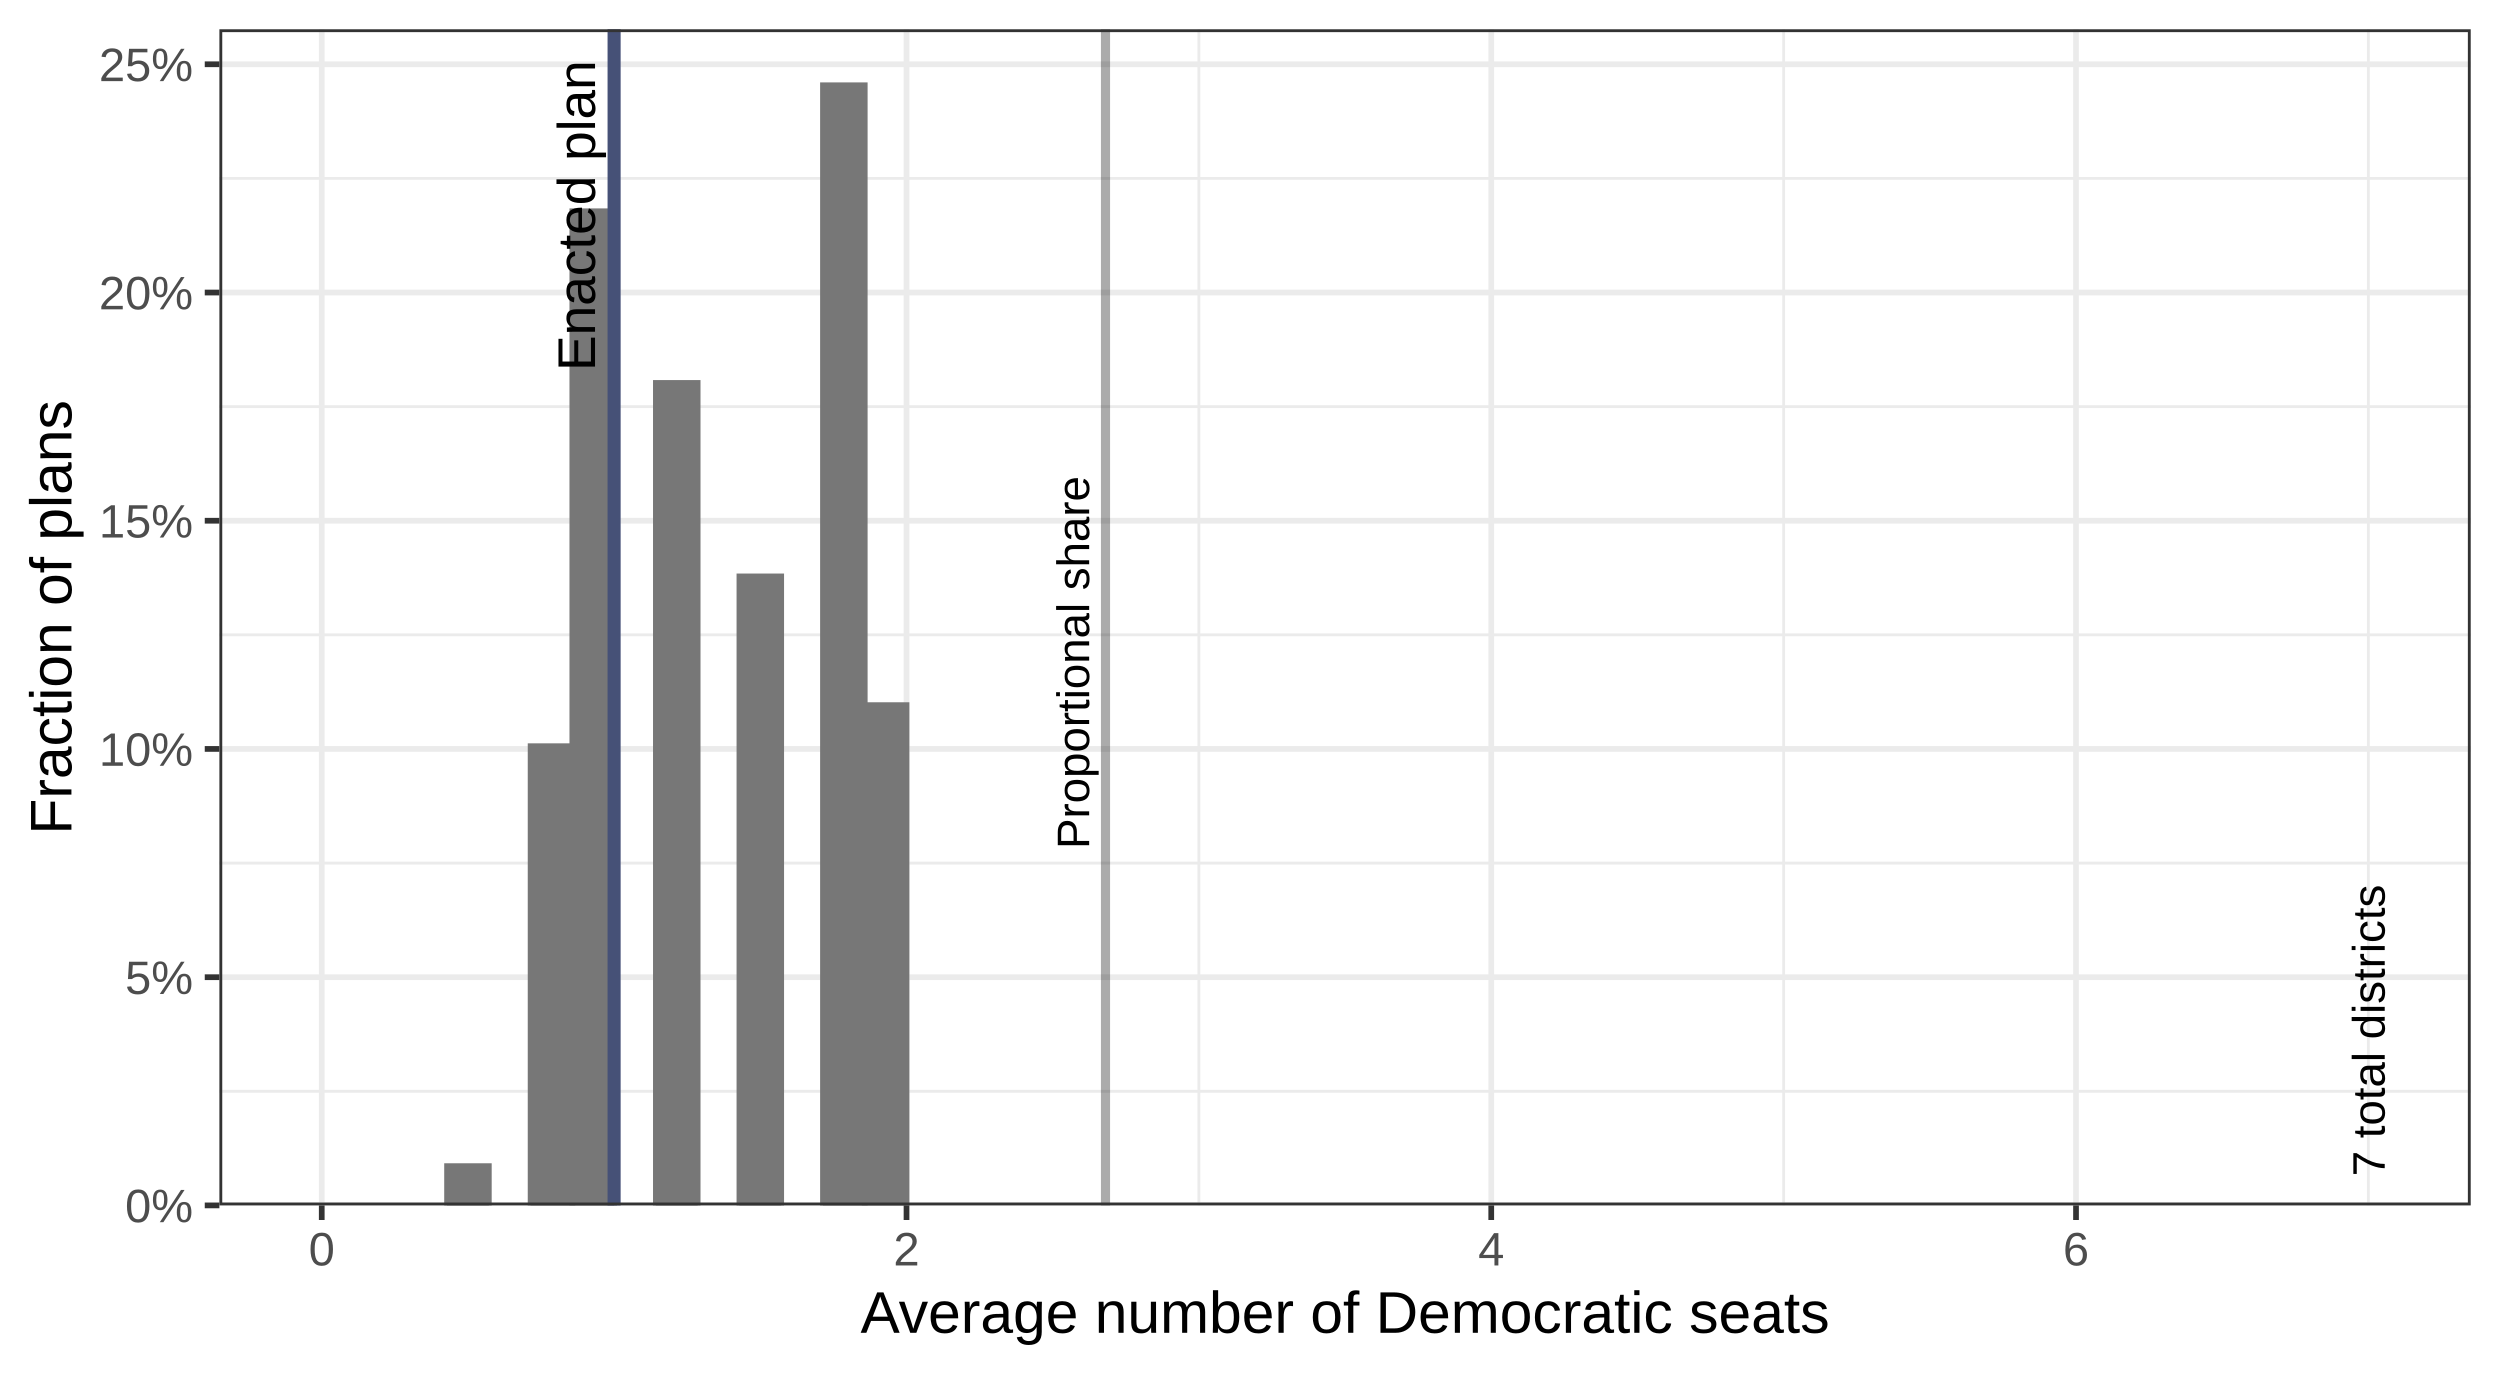
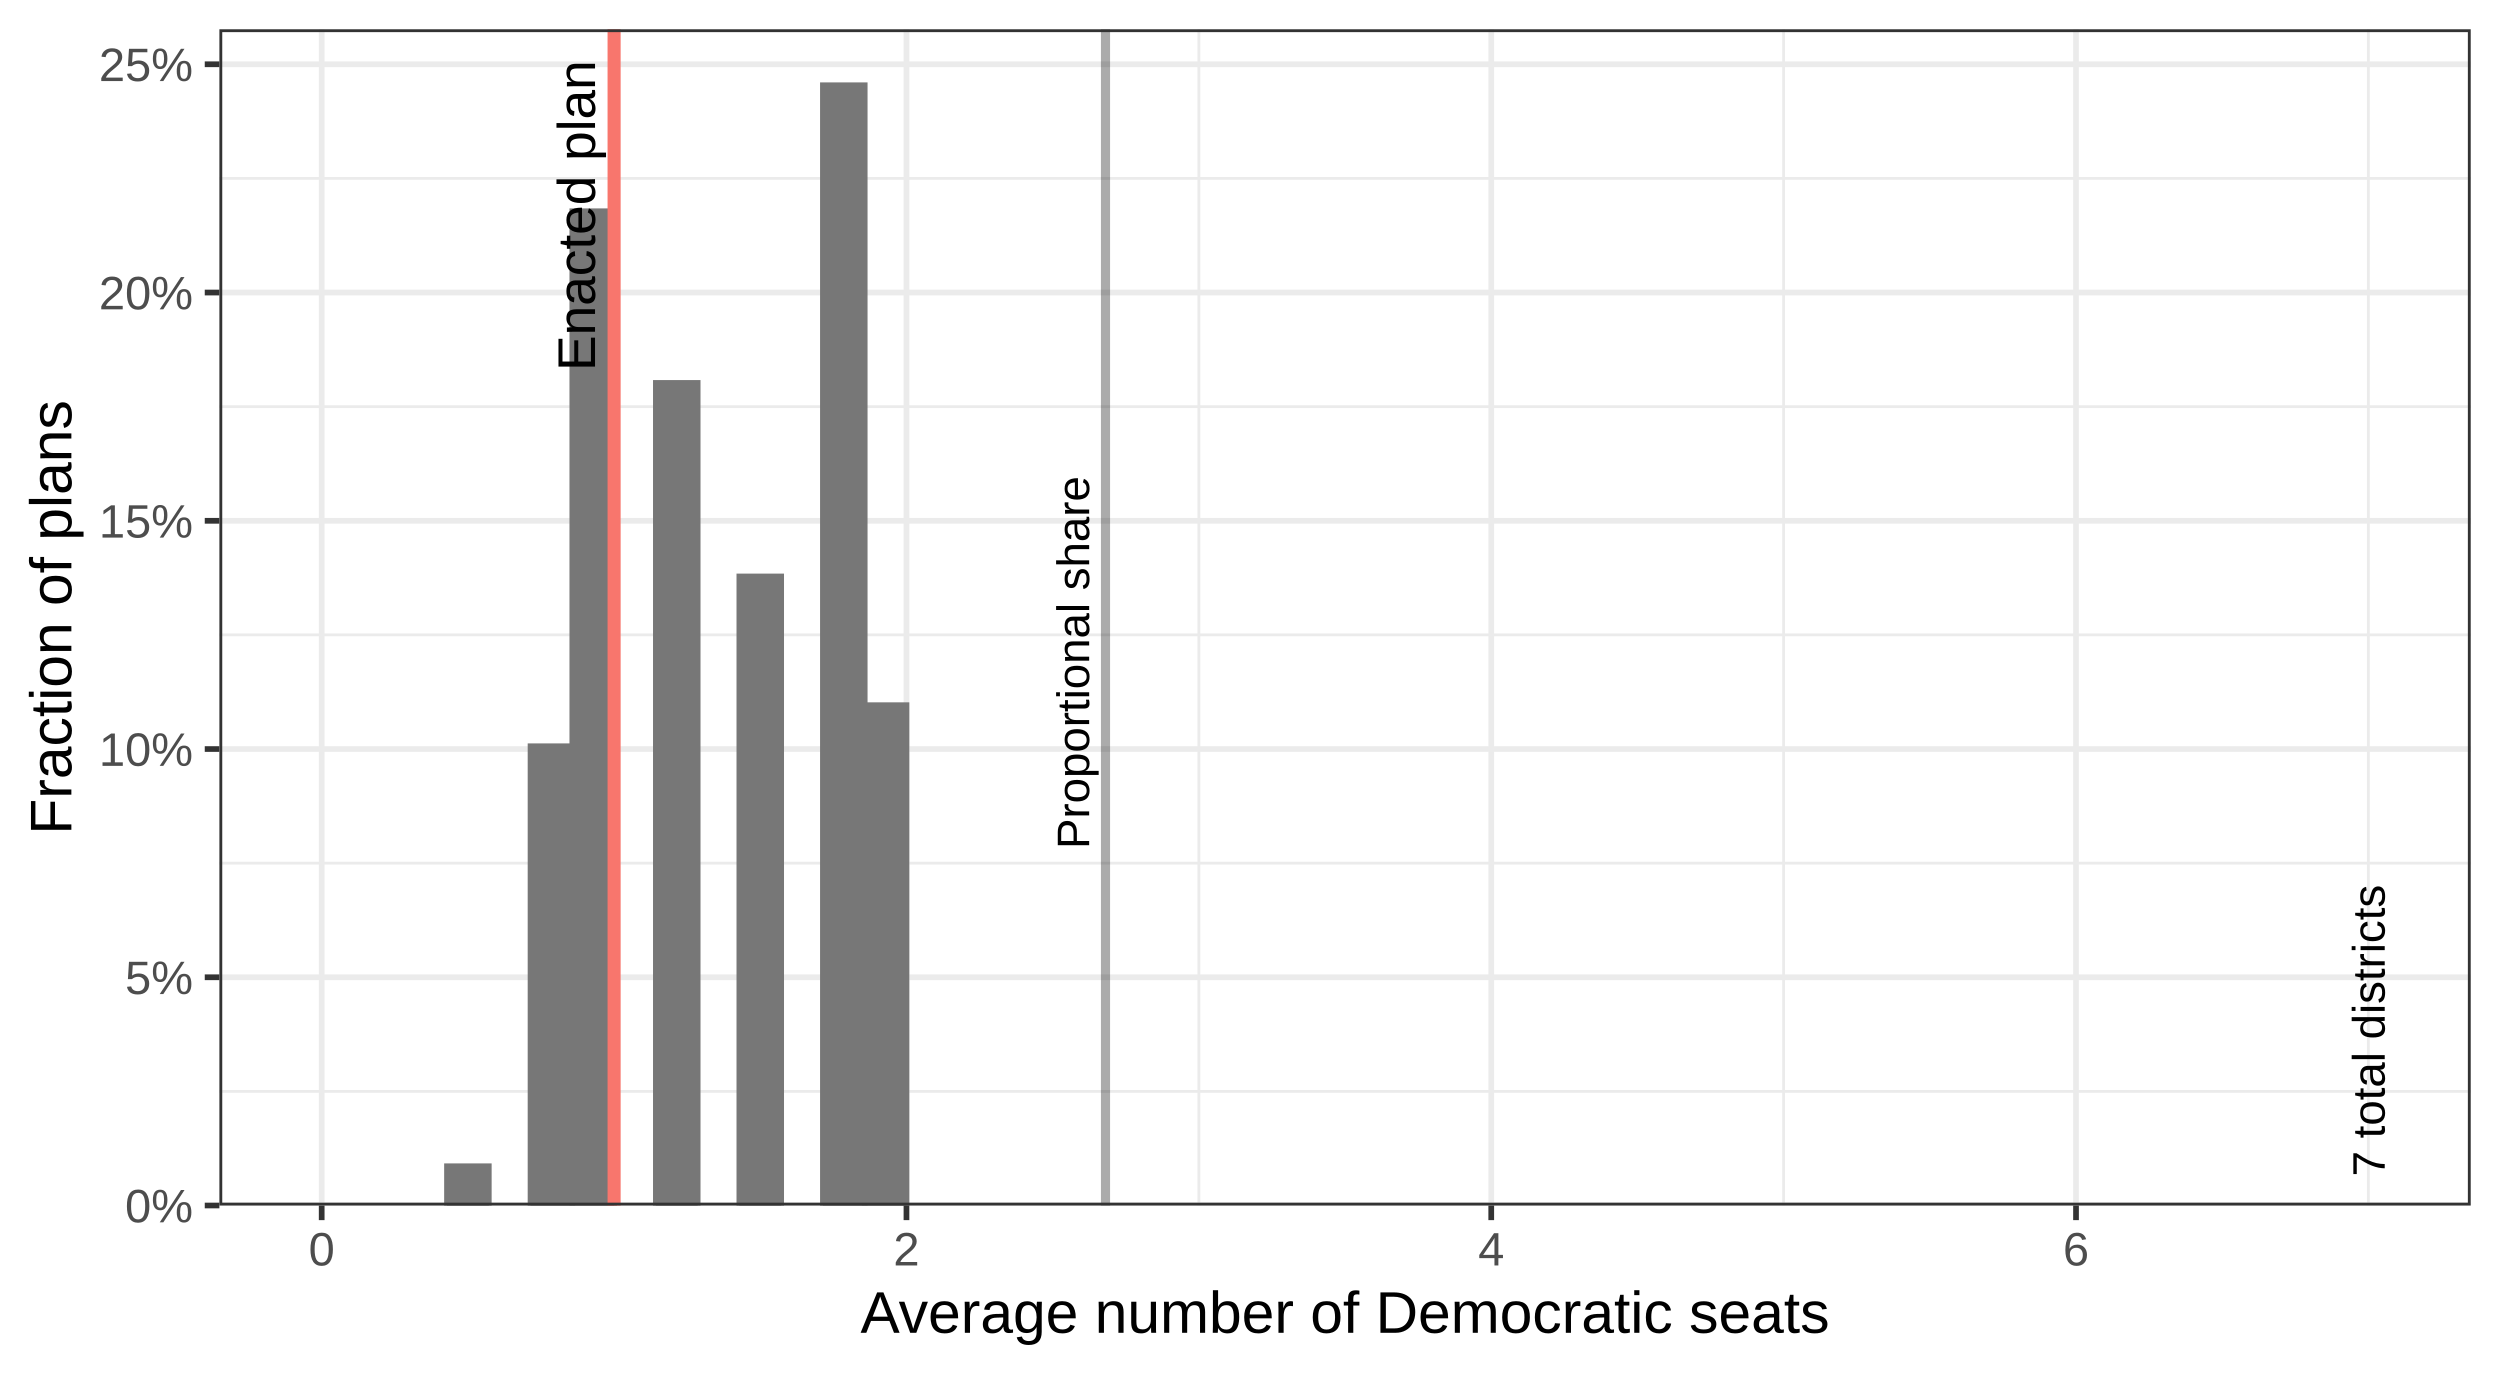
<svg xmlns="http://www.w3.org/2000/svg" class="svglite" width="468.00pt" height="257.40pt" viewBox="0 0 468.00 257.40">
  <defs>
    <style type="text/css">
    .svglite line, .svglite polyline, .svglite polygon, .svglite path, .svglite rect, .svglite circle {
      fill: none;
      stroke: #000000;
      stroke-linecap: round;
      stroke-linejoin: round;
      stroke-miterlimit: 10.00;
    }
    .svglite text {
      white-space: pre;
    }
  </style>
  </defs>
  <rect width="100%" height="100%" style="stroke: none; fill: #FFFFFF;" />
  <defs>
    <clipPath id="cpMC4wMHw0NjguMDB8MC4wMHwyNTcuNDA=">
      <rect x="0.00" y="0.00" width="468.00" height="257.40" />
    </clipPath>
  </defs>
  <g clip-path="url(#cpMC4wMHw0NjguMDB8MC4wMHwyNTcuNDA=)">
    <rect x="0.00" y="0.00" width="468.00" height="257.40" style="stroke-width: 1.07; stroke: #FFFFFF; fill: #FFFFFF;" />
  </g>
  <defs>
-     <clipPath id="cpNDEuMDd8NDYyLjUyfDUuNDh8MjI1LjY1">
-       <rect x="41.07" y="5.48" width="421.45" height="220.17" />
+     <clipPath id="cpNDEuMDd8NDYyLjUyfDUuNDh8MjI1LjY3">
+       <rect x="41.07" y="5.48" width="421.45" height="220.19" />
    </clipPath>
  </defs>
-   <g clip-path="url(#cpNDEuMDd8NDYyLjUyfDUuNDh8MjI1LjY1)">
-     <rect x="41.07" y="5.48" width="421.45" height="220.17" style="stroke-width: 1.07; stroke: none; fill: #FFFFFF;" />
-     <polyline points="41.07,204.29 462.52,204.29 " style="stroke-width: 0.53; stroke: #EBEBEB; stroke-linecap: butt;" />
-     <polyline points="41.07,161.57 462.52,161.57 " style="stroke-width: 0.53; stroke: #EBEBEB; stroke-linecap: butt;" />
-     <polyline points="41.07,118.84 462.52,118.84 " style="stroke-width: 0.53; stroke: #EBEBEB; stroke-linecap: butt;" />
-     <polyline points="41.07,76.12 462.52,76.12 " style="stroke-width: 0.53; stroke: #EBEBEB; stroke-linecap: butt;" />
+   <g clip-path="url(#cpNDEuMDd8NDYyLjUyfDUuNDh8MjI1LjY3)">
+     <rect x="41.07" y="5.48" width="421.45" height="220.19" style="stroke-width: 1.07; stroke: none; fill: #FFFFFF;" />
+     <polyline points="41.07,204.31 462.52,204.31 " style="stroke-width: 0.53; stroke: #EBEBEB; stroke-linecap: butt;" />
+     <polyline points="41.07,161.58 462.52,161.58 " style="stroke-width: 0.53; stroke: #EBEBEB; stroke-linecap: butt;" />
+     <polyline points="41.07,118.85 462.52,118.85 " style="stroke-width: 0.53; stroke: #EBEBEB; stroke-linecap: butt;" />
+     <polyline points="41.07,76.13 462.52,76.13 " style="stroke-width: 0.53; stroke: #EBEBEB; stroke-linecap: butt;" />
    <polyline points="41.07,33.40 462.52,33.40 " style="stroke-width: 0.53; stroke: #EBEBEB; stroke-linecap: butt;" />
-     <polyline points="114.96,225.65 114.96,5.48 " style="stroke-width: 0.53; stroke: #EBEBEB; stroke-linecap: butt;" />
-     <polyline points="224.43,225.65 224.43,5.48 " style="stroke-width: 0.53; stroke: #EBEBEB; stroke-linecap: butt;" />
-     <polyline points="333.90,225.65 333.90,5.48 " style="stroke-width: 0.53; stroke: #EBEBEB; stroke-linecap: butt;" />
-     <polyline points="443.36,225.65 443.36,5.48 " style="stroke-width: 0.53; stroke: #EBEBEB; stroke-linecap: butt;" />
-     <polyline points="41.07,225.65 462.52,225.65 " style="stroke-width: 1.07; stroke: #EBEBEB; stroke-linecap: butt;" />
-     <polyline points="41.07,182.93 462.52,182.93 " style="stroke-width: 1.07; stroke: #EBEBEB; stroke-linecap: butt;" />
-     <polyline points="41.07,140.20 462.52,140.20 " style="stroke-width: 1.07; stroke: #EBEBEB; stroke-linecap: butt;" />
-     <polyline points="41.07,97.48 462.52,97.48 " style="stroke-width: 1.07; stroke: #EBEBEB; stroke-linecap: butt;" />
+     <polyline points="114.96,225.67 114.96,5.48 " style="stroke-width: 0.53; stroke: #EBEBEB; stroke-linecap: butt;" />
+     <polyline points="224.43,225.67 224.43,5.48 " style="stroke-width: 0.53; stroke: #EBEBEB; stroke-linecap: butt;" />
+     <polyline points="333.89,225.67 333.89,5.48 " style="stroke-width: 0.53; stroke: #EBEBEB; stroke-linecap: butt;" />
+     <polyline points="443.36,225.67 443.36,5.48 " style="stroke-width: 0.53; stroke: #EBEBEB; stroke-linecap: butt;" />
+     <polyline points="41.07,225.67 462.52,225.67 " style="stroke-width: 1.07; stroke: #EBEBEB; stroke-linecap: butt;" />
+     <polyline points="41.07,182.94 462.52,182.94 " style="stroke-width: 1.07; stroke: #EBEBEB; stroke-linecap: butt;" />
+     <polyline points="41.07,140.22 462.52,140.22 " style="stroke-width: 1.07; stroke: #EBEBEB; stroke-linecap: butt;" />
+     <polyline points="41.07,97.49 462.52,97.49 " style="stroke-width: 1.07; stroke: #EBEBEB; stroke-linecap: butt;" />
    <polyline points="41.07,54.76 462.52,54.76 " style="stroke-width: 1.07; stroke: #EBEBEB; stroke-linecap: butt;" />
    <polyline points="41.07,12.03 462.52,12.03 " style="stroke-width: 1.07; stroke: #EBEBEB; stroke-linecap: butt;" />
-     <polyline points="60.23,225.65 60.23,5.48 " style="stroke-width: 1.07; stroke: #EBEBEB; stroke-linecap: butt;" />
-     <polyline points="169.70,225.65 169.70,5.48 " style="stroke-width: 1.07; stroke: #EBEBEB; stroke-linecap: butt;" />
-     <polyline points="279.16,225.65 279.16,5.48 " style="stroke-width: 1.07; stroke: #EBEBEB; stroke-linecap: butt;" />
-     <polyline points="388.63,225.65 388.63,5.48 " style="stroke-width: 1.07; stroke: #EBEBEB; stroke-linecap: butt;" />
-     <rect x="60.23" y="225.65" width="7.82" height="0.00" style="stroke-width: 1.07; stroke: #777777; stroke-linecap: square; stroke-linejoin: miter; fill: #777777;" />
-     <rect x="68.05" y="225.65" width="7.82" height="0.00" style="stroke-width: 1.07; stroke: #777777; stroke-linecap: square; stroke-linejoin: miter; fill: #777777;" />
-     <rect x="75.87" y="225.65" width="7.82" height="0.00" style="stroke-width: 1.07; stroke: #777777; stroke-linecap: square; stroke-linejoin: miter; fill: #777777;" />
-     <rect x="83.69" y="218.30" width="7.82" height="7.35" style="stroke-width: 1.07; stroke: #777777; stroke-linecap: square; stroke-linejoin: miter; fill: #777777;" />
-     <rect x="91.51" y="225.65" width="7.82" height="0.00" style="stroke-width: 1.07; stroke: #777777; stroke-linecap: square; stroke-linejoin: miter; fill: #777777;" />
-     <rect x="99.33" y="139.69" width="7.82" height="85.96" style="stroke-width: 1.07; stroke: #777777; stroke-linecap: square; stroke-linejoin: miter; fill: #777777;" />
-     <rect x="107.14" y="39.55" width="7.82" height="186.10" style="stroke-width: 1.07; stroke: #777777; stroke-linecap: square; stroke-linejoin: miter; fill: #777777;" />
-     <rect x="114.96" y="225.65" width="7.82" height="0.00" style="stroke-width: 1.07; stroke: #777777; stroke-linecap: square; stroke-linejoin: miter; fill: #777777;" />
-     <rect x="122.78" y="71.68" width="7.82" height="153.98" style="stroke-width: 1.07; stroke: #777777; stroke-linecap: square; stroke-linejoin: miter; fill: #777777;" />
-     <rect x="130.60" y="225.65" width="7.82" height="0.00" style="stroke-width: 1.07; stroke: #777777; stroke-linecap: square; stroke-linejoin: miter; fill: #777777;" />
-     <rect x="138.42" y="107.90" width="7.82" height="117.75" style="stroke-width: 1.07; stroke: #777777; stroke-linecap: square; stroke-linejoin: miter; fill: #777777;" />
-     <rect x="146.24" y="225.65" width="7.82" height="0.00" style="stroke-width: 1.07; stroke: #777777; stroke-linecap: square; stroke-linejoin: miter; fill: #777777;" />
-     <rect x="154.06" y="15.96" width="7.82" height="209.69" style="stroke-width: 1.07; stroke: #777777; stroke-linecap: square; stroke-linejoin: miter; fill: #777777;" />
-     <rect x="161.88" y="132.00" width="7.82" height="93.65" style="stroke-width: 1.07; stroke: #777777; stroke-linecap: square; stroke-linejoin: miter; fill: #777777;" />
-     <rect x="169.70" y="225.65" width="7.82" height="0.00" style="stroke-width: 1.07; stroke: #777777; stroke-linecap: square; stroke-linejoin: miter; fill: #777777;" />
-     <rect x="177.52" y="225.65" width="7.82" height="0.00" style="stroke-width: 1.07; stroke: #777777; stroke-linecap: square; stroke-linejoin: miter; fill: #777777;" />
-     <rect x="185.33" y="225.65" width="7.82" height="0.00" style="stroke-width: 1.07; stroke: #777777; stroke-linecap: square; stroke-linejoin: miter; fill: #777777;" />
-     <rect x="193.15" y="225.65" width="7.82" height="0.00" style="stroke-width: 1.07; stroke: #777777; stroke-linecap: square; stroke-linejoin: miter; fill: #777777;" />
-     <rect x="200.97" y="225.65" width="7.82" height="0.00" style="stroke-width: 1.07; stroke: #777777; stroke-linecap: square; stroke-linejoin: miter; fill: #777777;" />
-     <rect x="208.79" y="225.65" width="7.82" height="0.00" style="stroke-width: 1.07; stroke: #777777; stroke-linecap: square; stroke-linejoin: miter; fill: #777777;" />
-     <rect x="216.61" y="225.65" width="7.82" height="0.00" style="stroke-width: 1.07; stroke: #777777; stroke-linecap: square; stroke-linejoin: miter; fill: #777777;" />
-     <rect x="224.43" y="225.65" width="7.82" height="0.00" style="stroke-width: 1.07; stroke: #777777; stroke-linecap: square; stroke-linejoin: miter; fill: #777777;" />
-     <rect x="232.25" y="225.65" width="7.82" height="0.00" style="stroke-width: 1.07; stroke: #777777; stroke-linecap: square; stroke-linejoin: miter; fill: #777777;" />
-     <rect x="240.07" y="225.65" width="7.82" height="0.00" style="stroke-width: 1.07; stroke: #777777; stroke-linecap: square; stroke-linejoin: miter; fill: #777777;" />
-     <rect x="247.89" y="225.65" width="7.82" height="0.00" style="stroke-width: 1.07; stroke: #777777; stroke-linecap: square; stroke-linejoin: miter; fill: #777777;" />
-     <rect x="255.71" y="225.65" width="7.82" height="0.00" style="stroke-width: 1.07; stroke: #777777; stroke-linecap: square; stroke-linejoin: miter; fill: #777777;" />
-     <rect x="263.53" y="225.65" width="7.82" height="0.00" style="stroke-width: 1.07; stroke: #777777; stroke-linecap: square; stroke-linejoin: miter; fill: #777777;" />
-     <rect x="271.34" y="225.65" width="7.82" height="0.00" style="stroke-width: 1.07; stroke: #777777; stroke-linecap: square; stroke-linejoin: miter; fill: #777777;" />
-     <rect x="279.16" y="225.65" width="7.82" height="0.00" style="stroke-width: 1.07; stroke: #777777; stroke-linecap: square; stroke-linejoin: miter; fill: #777777;" />
-     <rect x="286.98" y="225.65" width="7.82" height="0.00" style="stroke-width: 1.07; stroke: #777777; stroke-linecap: square; stroke-linejoin: miter; fill: #777777;" />
-     <rect x="294.80" y="225.65" width="7.82" height="0.00" style="stroke-width: 1.07; stroke: #777777; stroke-linecap: square; stroke-linejoin: miter; fill: #777777;" />
-     <rect x="302.62" y="225.65" width="7.82" height="0.00" style="stroke-width: 1.07; stroke: #777777; stroke-linecap: square; stroke-linejoin: miter; fill: #777777;" />
-     <rect x="310.44" y="225.65" width="7.82" height="0.00" style="stroke-width: 1.07; stroke: #777777; stroke-linecap: square; stroke-linejoin: miter; fill: #777777;" />
-     <rect x="318.26" y="225.65" width="7.82" height="0.00" style="stroke-width: 1.07; stroke: #777777; stroke-linecap: square; stroke-linejoin: miter; fill: #777777;" />
-     <rect x="326.08" y="225.65" width="7.82" height="0.00" style="stroke-width: 1.07; stroke: #777777; stroke-linecap: square; stroke-linejoin: miter; fill: #777777;" />
-     <rect x="333.90" y="225.65" width="7.82" height="0.00" style="stroke-width: 1.07; stroke: #777777; stroke-linecap: square; stroke-linejoin: miter; fill: #777777;" />
-     <rect x="341.72" y="225.65" width="7.82" height="0.00" style="stroke-width: 1.07; stroke: #777777; stroke-linecap: square; stroke-linejoin: miter; fill: #777777;" />
-     <rect x="349.54" y="225.65" width="7.82" height="0.00" style="stroke-width: 1.07; stroke: #777777; stroke-linecap: square; stroke-linejoin: miter; fill: #777777;" />
-     <rect x="357.35" y="225.65" width="7.82" height="0.00" style="stroke-width: 1.07; stroke: #777777; stroke-linecap: square; stroke-linejoin: miter; fill: #777777;" />
-     <rect x="365.17" y="225.65" width="7.82" height="0.00" style="stroke-width: 1.07; stroke: #777777; stroke-linecap: square; stroke-linejoin: miter; fill: #777777;" />
-     <rect x="372.99" y="225.65" width="7.82" height="0.00" style="stroke-width: 1.07; stroke: #777777; stroke-linecap: square; stroke-linejoin: miter; fill: #777777;" />
-     <rect x="380.81" y="225.65" width="7.82" height="0.00" style="stroke-width: 1.07; stroke: #777777; stroke-linecap: square; stroke-linejoin: miter; fill: #777777;" />
-     <rect x="388.63" y="225.65" width="7.82" height="0.00" style="stroke-width: 1.07; stroke: #777777; stroke-linecap: square; stroke-linejoin: miter; fill: #777777;" />
-     <rect x="396.45" y="225.65" width="7.82" height="0.00" style="stroke-width: 1.07; stroke: #777777; stroke-linecap: square; stroke-linejoin: miter; fill: #777777;" />
-     <rect x="404.27" y="225.65" width="7.82" height="0.00" style="stroke-width: 1.07; stroke: #777777; stroke-linecap: square; stroke-linejoin: miter; fill: #777777;" />
-     <rect x="412.09" y="225.65" width="7.82" height="0.00" style="stroke-width: 1.07; stroke: #777777; stroke-linecap: square; stroke-linejoin: miter; fill: #777777;" />
-     <rect x="419.91" y="225.65" width="7.82" height="0.00" style="stroke-width: 1.07; stroke: #777777; stroke-linecap: square; stroke-linejoin: miter; fill: #777777;" />
-     <rect x="427.73" y="225.65" width="7.82" height="0.00" style="stroke-width: 1.07; stroke: #777777; stroke-linecap: square; stroke-linejoin: miter; fill: #777777;" />
-     <rect x="435.54" y="225.65" width="7.82" height="0.00" style="stroke-width: 1.07; stroke: #777777; stroke-linecap: square; stroke-linejoin: miter; fill: #777777;" />
-     <line x1="114.96" y1="225.65" x2="114.96" y2="5.48" style="stroke-width: 2.45; stroke: #465177; stroke-linecap: butt;" />
-     <line x1="206.95" y1="225.65" x2="206.95" y2="5.48" style="stroke-width: 1.71; stroke: #000000; stroke-opacity: 0.33; stroke-linecap: butt;" />
-     <text transform="translate(446.42,220.20) rotate(-90)" style="font-size: 8.54px; font-family: &quot;Arial&quot;;" textLength="54.50px" lengthAdjust="spacingAndGlyphs">7 total districts</text>
+     <polyline points="60.22,225.67 60.22,5.48 " style="stroke-width: 1.07; stroke: #EBEBEB; stroke-linecap: butt;" />
+     <polyline points="169.69,225.67 169.69,5.48 " style="stroke-width: 1.07; stroke: #EBEBEB; stroke-linecap: butt;" />
+     <polyline points="279.16,225.67 279.16,5.48 " style="stroke-width: 1.07; stroke: #EBEBEB; stroke-linecap: butt;" />
+     <polyline points="388.63,225.67 388.63,5.48 " style="stroke-width: 1.07; stroke: #EBEBEB; stroke-linecap: butt;" />
+     <rect x="60.22" y="225.67" width="7.82" height="0.00" style="stroke-width: 1.07; stroke: #777777; stroke-linecap: butt; stroke-linejoin: miter; fill: #777777;" />
+     <rect x="68.04" y="225.67" width="7.82" height="0.00" style="stroke-width: 1.07; stroke: #777777; stroke-linecap: butt; stroke-linejoin: miter; fill: #777777;" />
+     <rect x="75.86" y="225.67" width="7.82" height="0.00" style="stroke-width: 1.07; stroke: #777777; stroke-linecap: butt; stroke-linejoin: miter; fill: #777777;" />
+     <rect x="83.68" y="218.32" width="7.82" height="7.35" style="stroke-width: 1.07; stroke: #777777; stroke-linecap: butt; stroke-linejoin: miter; fill: #777777;" />
+     <rect x="91.50" y="225.67" width="7.82" height="0.00" style="stroke-width: 1.07; stroke: #777777; stroke-linecap: butt; stroke-linejoin: miter; fill: #777777;" />
+     <rect x="99.32" y="139.70" width="7.82" height="85.97" style="stroke-width: 1.07; stroke: #777777; stroke-linecap: butt; stroke-linejoin: miter; fill: #777777;" />
+     <rect x="107.14" y="39.55" width="7.82" height="186.12" style="stroke-width: 1.07; stroke: #777777; stroke-linecap: butt; stroke-linejoin: miter; fill: #777777;" />
+     <rect x="114.96" y="225.67" width="7.82" height="0.00" style="stroke-width: 1.07; stroke: #777777; stroke-linecap: butt; stroke-linejoin: miter; fill: #777777;" />
+     <rect x="122.78" y="71.68" width="7.82" height="153.99" style="stroke-width: 1.07; stroke: #777777; stroke-linecap: butt; stroke-linejoin: miter; fill: #777777;" />
+     <rect x="130.60" y="225.67" width="7.82" height="0.00" style="stroke-width: 1.07; stroke: #777777; stroke-linecap: butt; stroke-linejoin: miter; fill: #777777;" />
+     <rect x="138.41" y="107.91" width="7.82" height="117.76" style="stroke-width: 1.07; stroke: #777777; stroke-linecap: butt; stroke-linejoin: miter; fill: #777777;" />
+     <rect x="146.23" y="225.67" width="7.82" height="0.00" style="stroke-width: 1.07; stroke: #777777; stroke-linecap: butt; stroke-linejoin: miter; fill: #777777;" />
+     <rect x="154.05" y="15.96" width="7.82" height="209.71" style="stroke-width: 1.07; stroke: #777777; stroke-linecap: butt; stroke-linejoin: miter; fill: #777777;" />
+     <rect x="161.87" y="132.01" width="7.82" height="93.66" style="stroke-width: 1.07; stroke: #777777; stroke-linecap: butt; stroke-linejoin: miter; fill: #777777;" />
+     <rect x="169.69" y="225.67" width="7.82" height="0.00" style="stroke-width: 1.07; stroke: #777777; stroke-linecap: butt; stroke-linejoin: miter; fill: #777777;" />
+     <rect x="177.51" y="225.67" width="7.82" height="0.00" style="stroke-width: 1.07; stroke: #777777; stroke-linecap: butt; stroke-linejoin: miter; fill: #777777;" />
+     <rect x="185.33" y="225.67" width="7.82" height="0.00" style="stroke-width: 1.07; stroke: #777777; stroke-linecap: butt; stroke-linejoin: miter; fill: #777777;" />
+     <rect x="193.15" y="225.67" width="7.82" height="0.00" style="stroke-width: 1.07; stroke: #777777; stroke-linecap: butt; stroke-linejoin: miter; fill: #777777;" />
+     <rect x="200.97" y="225.67" width="7.82" height="0.00" style="stroke-width: 1.07; stroke: #777777; stroke-linecap: butt; stroke-linejoin: miter; fill: #777777;" />
+     <rect x="208.79" y="225.67" width="7.82" height="0.00" style="stroke-width: 1.07; stroke: #777777; stroke-linecap: butt; stroke-linejoin: miter; fill: #777777;" />
+     <rect x="216.61" y="225.67" width="7.82" height="0.00" style="stroke-width: 1.07; stroke: #777777; stroke-linecap: butt; stroke-linejoin: miter; fill: #777777;" />
+     <rect x="224.43" y="225.67" width="7.82" height="0.00" style="stroke-width: 1.07; stroke: #777777; stroke-linecap: butt; stroke-linejoin: miter; fill: #777777;" />
+     <rect x="232.25" y="225.67" width="7.82" height="0.00" style="stroke-width: 1.07; stroke: #777777; stroke-linecap: butt; stroke-linejoin: miter; fill: #777777;" />
+     <rect x="240.06" y="225.67" width="7.82" height="0.00" style="stroke-width: 1.07; stroke: #777777; stroke-linecap: butt; stroke-linejoin: miter; fill: #777777;" />
+     <rect x="247.88" y="225.67" width="7.82" height="0.00" style="stroke-width: 1.07; stroke: #777777; stroke-linecap: butt; stroke-linejoin: miter; fill: #777777;" />
+     <rect x="255.70" y="225.67" width="7.82" height="0.00" style="stroke-width: 1.07; stroke: #777777; stroke-linecap: butt; stroke-linejoin: miter; fill: #777777;" />
+     <rect x="263.52" y="225.67" width="7.82" height="0.00" style="stroke-width: 1.07; stroke: #777777; stroke-linecap: butt; stroke-linejoin: miter; fill: #777777;" />
+     <rect x="271.34" y="225.67" width="7.82" height="0.00" style="stroke-width: 1.07; stroke: #777777; stroke-linecap: butt; stroke-linejoin: miter; fill: #777777;" />
+     <rect x="279.16" y="225.67" width="7.82" height="0.00" style="stroke-width: 1.07; stroke: #777777; stroke-linecap: butt; stroke-linejoin: miter; fill: #777777;" />
+     <rect x="286.98" y="225.67" width="7.82" height="0.00" style="stroke-width: 1.07; stroke: #777777; stroke-linecap: butt; stroke-linejoin: miter; fill: #777777;" />
+     <rect x="294.80" y="225.67" width="7.82" height="0.00" style="stroke-width: 1.07; stroke: #777777; stroke-linecap: butt; stroke-linejoin: miter; fill: #777777;" />
+     <rect x="302.62" y="225.67" width="7.82" height="0.00" style="stroke-width: 1.07; stroke: #777777; stroke-linecap: butt; stroke-linejoin: miter; fill: #777777;" />
+     <rect x="310.44" y="225.67" width="7.82" height="0.00" style="stroke-width: 1.07; stroke: #777777; stroke-linecap: butt; stroke-linejoin: miter; fill: #777777;" />
+     <rect x="318.26" y="225.67" width="7.82" height="0.00" style="stroke-width: 1.07; stroke: #777777; stroke-linecap: butt; stroke-linejoin: miter; fill: #777777;" />
+     <rect x="326.08" y="225.67" width="7.82" height="0.00" style="stroke-width: 1.07; stroke: #777777; stroke-linecap: butt; stroke-linejoin: miter; fill: #777777;" />
+     <rect x="333.89" y="225.67" width="7.82" height="0.00" style="stroke-width: 1.07; stroke: #777777; stroke-linecap: butt; stroke-linejoin: miter; fill: #777777;" />
+     <rect x="341.71" y="225.67" width="7.82" height="0.00" style="stroke-width: 1.07; stroke: #777777; stroke-linecap: butt; stroke-linejoin: miter; fill: #777777;" />
+     <rect x="349.53" y="225.67" width="7.82" height="0.00" style="stroke-width: 1.07; stroke: #777777; stroke-linecap: butt; stroke-linejoin: miter; fill: #777777;" />
+     <rect x="357.35" y="225.67" width="7.82" height="0.00" style="stroke-width: 1.07; stroke: #777777; stroke-linecap: butt; stroke-linejoin: miter; fill: #777777;" />
+     <rect x="365.17" y="225.67" width="7.82" height="0.00" style="stroke-width: 1.07; stroke: #777777; stroke-linecap: butt; stroke-linejoin: miter; fill: #777777;" />
+     <rect x="372.99" y="225.67" width="7.82" height="0.00" style="stroke-width: 1.07; stroke: #777777; stroke-linecap: butt; stroke-linejoin: miter; fill: #777777;" />
+     <rect x="380.81" y="225.67" width="7.82" height="0.00" style="stroke-width: 1.07; stroke: #777777; stroke-linecap: butt; stroke-linejoin: miter; fill: #777777;" />
+     <rect x="388.63" y="225.67" width="7.82" height="0.00" style="stroke-width: 1.07; stroke: #777777; stroke-linecap: butt; stroke-linejoin: miter; fill: #777777;" />
+     <rect x="396.45" y="225.67" width="7.82" height="0.00" style="stroke-width: 1.07; stroke: #777777; stroke-linecap: butt; stroke-linejoin: miter; fill: #777777;" />
+     <rect x="404.27" y="225.67" width="7.82" height="0.00" style="stroke-width: 1.07; stroke: #777777; stroke-linecap: butt; stroke-linejoin: miter; fill: #777777;" />
+     <rect x="412.09" y="225.67" width="7.82" height="0.00" style="stroke-width: 1.07; stroke: #777777; stroke-linecap: butt; stroke-linejoin: miter; fill: #777777;" />
+     <rect x="419.91" y="225.67" width="7.82" height="0.00" style="stroke-width: 1.07; stroke: #777777; stroke-linecap: butt; stroke-linejoin: miter; fill: #777777;" />
+     <rect x="427.73" y="225.67" width="7.82" height="0.00" style="stroke-width: 1.07; stroke: #777777; stroke-linecap: butt; stroke-linejoin: miter; fill: #777777;" />
+     <rect x="435.54" y="225.67" width="7.82" height="0.00" style="stroke-width: 1.07; stroke: #777777; stroke-linecap: butt; stroke-linejoin: miter; fill: #777777;" />
+     <line x1="114.96" y1="225.67" x2="114.96" y2="5.48" style="stroke-width: 2.45; stroke: #F8766D; stroke-linecap: butt;" />
+     <line x1="206.95" y1="225.67" x2="206.95" y2="5.48" style="stroke-width: 1.71; stroke: #000000; stroke-opacity: 0.33; stroke-linecap: butt;" />
+     <text transform="translate(446.42,220.22) rotate(-90)" style="font-size: 8.54px; font-family: &quot;Arial&quot;;" textLength="54.53px" lengthAdjust="spacingAndGlyphs">7 total districts</text>
    <text transform="translate(111.39,11.29) rotate(-90)" text-anchor="end" style="font-size: 9.96px; font-family: &quot;Arial&quot;;" textLength="58.11px" lengthAdjust="spacingAndGlyphs">Enacted plan</text>
-     <text transform="translate(203.89,89.13) rotate(-90)" text-anchor="end" style="font-size: 8.54px; font-family: &quot;Arial&quot;;" textLength="69.71px" lengthAdjust="spacingAndGlyphs">Proportional share</text>
-     <rect x="41.07" y="5.48" width="421.45" height="220.17" style="stroke-width: 1.07; stroke: #333333;" />
+     <text transform="translate(203.89,89.14) rotate(-90)" text-anchor="end" style="font-size: 8.54px; font-family: &quot;Arial&quot;;" textLength="69.72px" lengthAdjust="spacingAndGlyphs">Proportional share</text>
+     <rect x="41.07" y="5.48" width="421.45" height="220.19" style="stroke-width: 1.07; stroke: #333333;" />
  </g>
  <g clip-path="url(#cpMC4wMHw0NjguMDB8MC4wMHwyNTcuNDA=)">
-     <text x="36.14" y="228.80" text-anchor="end" style="font-size: 8.80px;fill: #4D4D4D; font-family: &quot;Arial&quot;;" textLength="12.72px" lengthAdjust="spacingAndGlyphs">0%</text>
-     <text x="36.14" y="186.08" text-anchor="end" style="font-size: 8.80px;fill: #4D4D4D; font-family: &quot;Arial&quot;;" textLength="12.72px" lengthAdjust="spacingAndGlyphs">5%</text>
-     <text x="36.14" y="143.36" text-anchor="end" style="font-size: 8.80px;fill: #4D4D4D; font-family: &quot;Arial&quot;;" textLength="17.61px" lengthAdjust="spacingAndGlyphs">10%</text>
-     <text x="36.14" y="100.63" text-anchor="end" style="font-size: 8.80px;fill: #4D4D4D; font-family: &quot;Arial&quot;;" textLength="17.61px" lengthAdjust="spacingAndGlyphs">15%</text>
-     <text x="36.14" y="57.91" text-anchor="end" style="font-size: 8.80px;fill: #4D4D4D; font-family: &quot;Arial&quot;;" textLength="17.61px" lengthAdjust="spacingAndGlyphs">20%</text>
-     <text x="36.14" y="15.19" text-anchor="end" style="font-size: 8.80px;fill: #4D4D4D; font-family: &quot;Arial&quot;;" textLength="17.61px" lengthAdjust="spacingAndGlyphs">25%</text>
-     <polyline points="38.33,225.65 41.07,225.65 " style="stroke-width: 1.07; stroke: #333333; stroke-linecap: butt;" />
-     <polyline points="38.33,182.93 41.07,182.93 " style="stroke-width: 1.07; stroke: #333333; stroke-linecap: butt;" />
-     <polyline points="38.33,140.20 41.07,140.20 " style="stroke-width: 1.07; stroke: #333333; stroke-linecap: butt;" />
-     <polyline points="38.33,97.48 41.07,97.48 " style="stroke-width: 1.07; stroke: #333333; stroke-linecap: butt;" />
+     <text x="36.13" y="228.82" text-anchor="end" style="font-size: 8.80px;fill: #4D4D4D; font-family: &quot;Arial&quot;;" textLength="12.72px" lengthAdjust="spacingAndGlyphs">0%</text>
+     <text x="36.13" y="186.09" text-anchor="end" style="font-size: 8.80px;fill: #4D4D4D; font-family: &quot;Arial&quot;;" textLength="12.72px" lengthAdjust="spacingAndGlyphs">5%</text>
+     <text x="36.13" y="143.37" text-anchor="end" style="font-size: 8.80px;fill: #4D4D4D; font-family: &quot;Arial&quot;;" textLength="17.62px" lengthAdjust="spacingAndGlyphs">10%</text>
+     <text x="36.13" y="100.64" text-anchor="end" style="font-size: 8.80px;fill: #4D4D4D; font-family: &quot;Arial&quot;;" textLength="17.62px" lengthAdjust="spacingAndGlyphs">15%</text>
+     <text x="36.13" y="57.91" text-anchor="end" style="font-size: 8.80px;fill: #4D4D4D; font-family: &quot;Arial&quot;;" textLength="17.62px" lengthAdjust="spacingAndGlyphs">20%</text>
+     <text x="36.13" y="15.18" text-anchor="end" style="font-size: 8.80px;fill: #4D4D4D; font-family: &quot;Arial&quot;;" textLength="17.62px" lengthAdjust="spacingAndGlyphs">25%</text>
+     <polyline points="38.33,225.67 41.07,225.67 " style="stroke-width: 1.07; stroke: #333333; stroke-linecap: butt;" />
+     <polyline points="38.33,182.94 41.07,182.94 " style="stroke-width: 1.07; stroke: #333333; stroke-linecap: butt;" />
+     <polyline points="38.33,140.22 41.07,140.22 " style="stroke-width: 1.07; stroke: #333333; stroke-linecap: butt;" />
+     <polyline points="38.33,97.49 41.07,97.49 " style="stroke-width: 1.07; stroke: #333333; stroke-linecap: butt;" />
    <polyline points="38.33,54.76 41.07,54.76 " style="stroke-width: 1.07; stroke: #333333; stroke-linecap: butt;" />
    <polyline points="38.33,12.03 41.07,12.03 " style="stroke-width: 1.07; stroke: #333333; stroke-linecap: butt;" />
-     <polyline points="60.23,228.39 60.23,225.65 " style="stroke-width: 1.07; stroke: #333333; stroke-linecap: butt;" />
-     <polyline points="169.70,228.39 169.70,225.65 " style="stroke-width: 1.07; stroke: #333333; stroke-linecap: butt;" />
-     <polyline points="279.16,228.39 279.16,225.65 " style="stroke-width: 1.07; stroke: #333333; stroke-linecap: butt;" />
-     <polyline points="388.63,228.39 388.63,225.65 " style="stroke-width: 1.07; stroke: #333333; stroke-linecap: butt;" />
-     <text x="60.23" y="236.89" text-anchor="middle" style="font-size: 8.80px;fill: #4D4D4D; font-family: &quot;Arial&quot;;" textLength="4.90px" lengthAdjust="spacingAndGlyphs">0</text>
-     <text x="169.70" y="236.89" text-anchor="middle" style="font-size: 8.80px;fill: #4D4D4D; font-family: &quot;Arial&quot;;" textLength="4.90px" lengthAdjust="spacingAndGlyphs">2</text>
-     <text x="279.16" y="236.89" text-anchor="middle" style="font-size: 8.80px;fill: #4D4D4D; font-family: &quot;Arial&quot;;" textLength="4.90px" lengthAdjust="spacingAndGlyphs">4</text>
-     <text x="388.63" y="236.89" text-anchor="middle" style="font-size: 8.80px;fill: #4D4D4D; font-family: &quot;Arial&quot;;" textLength="4.90px" lengthAdjust="spacingAndGlyphs">6</text>
-     <text x="251.80" y="249.50" text-anchor="middle" style="font-size: 11.00px; font-family: &quot;Arial&quot;;" textLength="181.60px" lengthAdjust="spacingAndGlyphs">Average number of Democratic seats</text>
-     <text transform="translate(13.37,115.57) rotate(-90)" text-anchor="middle" style="font-size: 11.00px; font-family: &quot;Arial&quot;;" textLength="81.32px" lengthAdjust="spacingAndGlyphs">Fraction of plans</text>
+     <polyline points="60.22,228.41 60.22,225.67 " style="stroke-width: 1.07; stroke: #333333; stroke-linecap: butt;" />
+     <polyline points="169.69,228.41 169.69,225.67 " style="stroke-width: 1.07; stroke: #333333; stroke-linecap: butt;" />
+     <polyline points="279.16,228.41 279.16,225.67 " style="stroke-width: 1.07; stroke: #333333; stroke-linecap: butt;" />
+     <polyline points="388.63,228.41 388.63,225.67 " style="stroke-width: 1.07; stroke: #333333; stroke-linecap: butt;" />
+     <text x="60.22" y="236.90" text-anchor="middle" style="font-size: 8.80px;fill: #4D4D4D; font-family: &quot;Arial&quot;;" textLength="4.90px" lengthAdjust="spacingAndGlyphs">0</text>
+     <text x="169.69" y="236.90" text-anchor="middle" style="font-size: 8.80px;fill: #4D4D4D; font-family: &quot;Arial&quot;;" textLength="4.90px" lengthAdjust="spacingAndGlyphs">2</text>
+     <text x="279.16" y="236.90" text-anchor="middle" style="font-size: 8.80px;fill: #4D4D4D; font-family: &quot;Arial&quot;;" textLength="4.90px" lengthAdjust="spacingAndGlyphs">4</text>
+     <text x="388.63" y="236.90" text-anchor="middle" style="font-size: 8.80px;fill: #4D4D4D; font-family: &quot;Arial&quot;;" textLength="4.90px" lengthAdjust="spacingAndGlyphs">6</text>
+     <text x="251.79" y="249.50" text-anchor="middle" style="font-size: 11.00px; font-family: &quot;Arial&quot;;" textLength="181.45px" lengthAdjust="spacingAndGlyphs">Average number of Democratic seats</text>
+     <text transform="translate(13.36,115.58) rotate(-90)" text-anchor="middle" style="font-size: 11.00px; font-family: &quot;Arial&quot;;" textLength="81.35px" lengthAdjust="spacingAndGlyphs">Fraction of plans</text>
  </g>
</svg>
